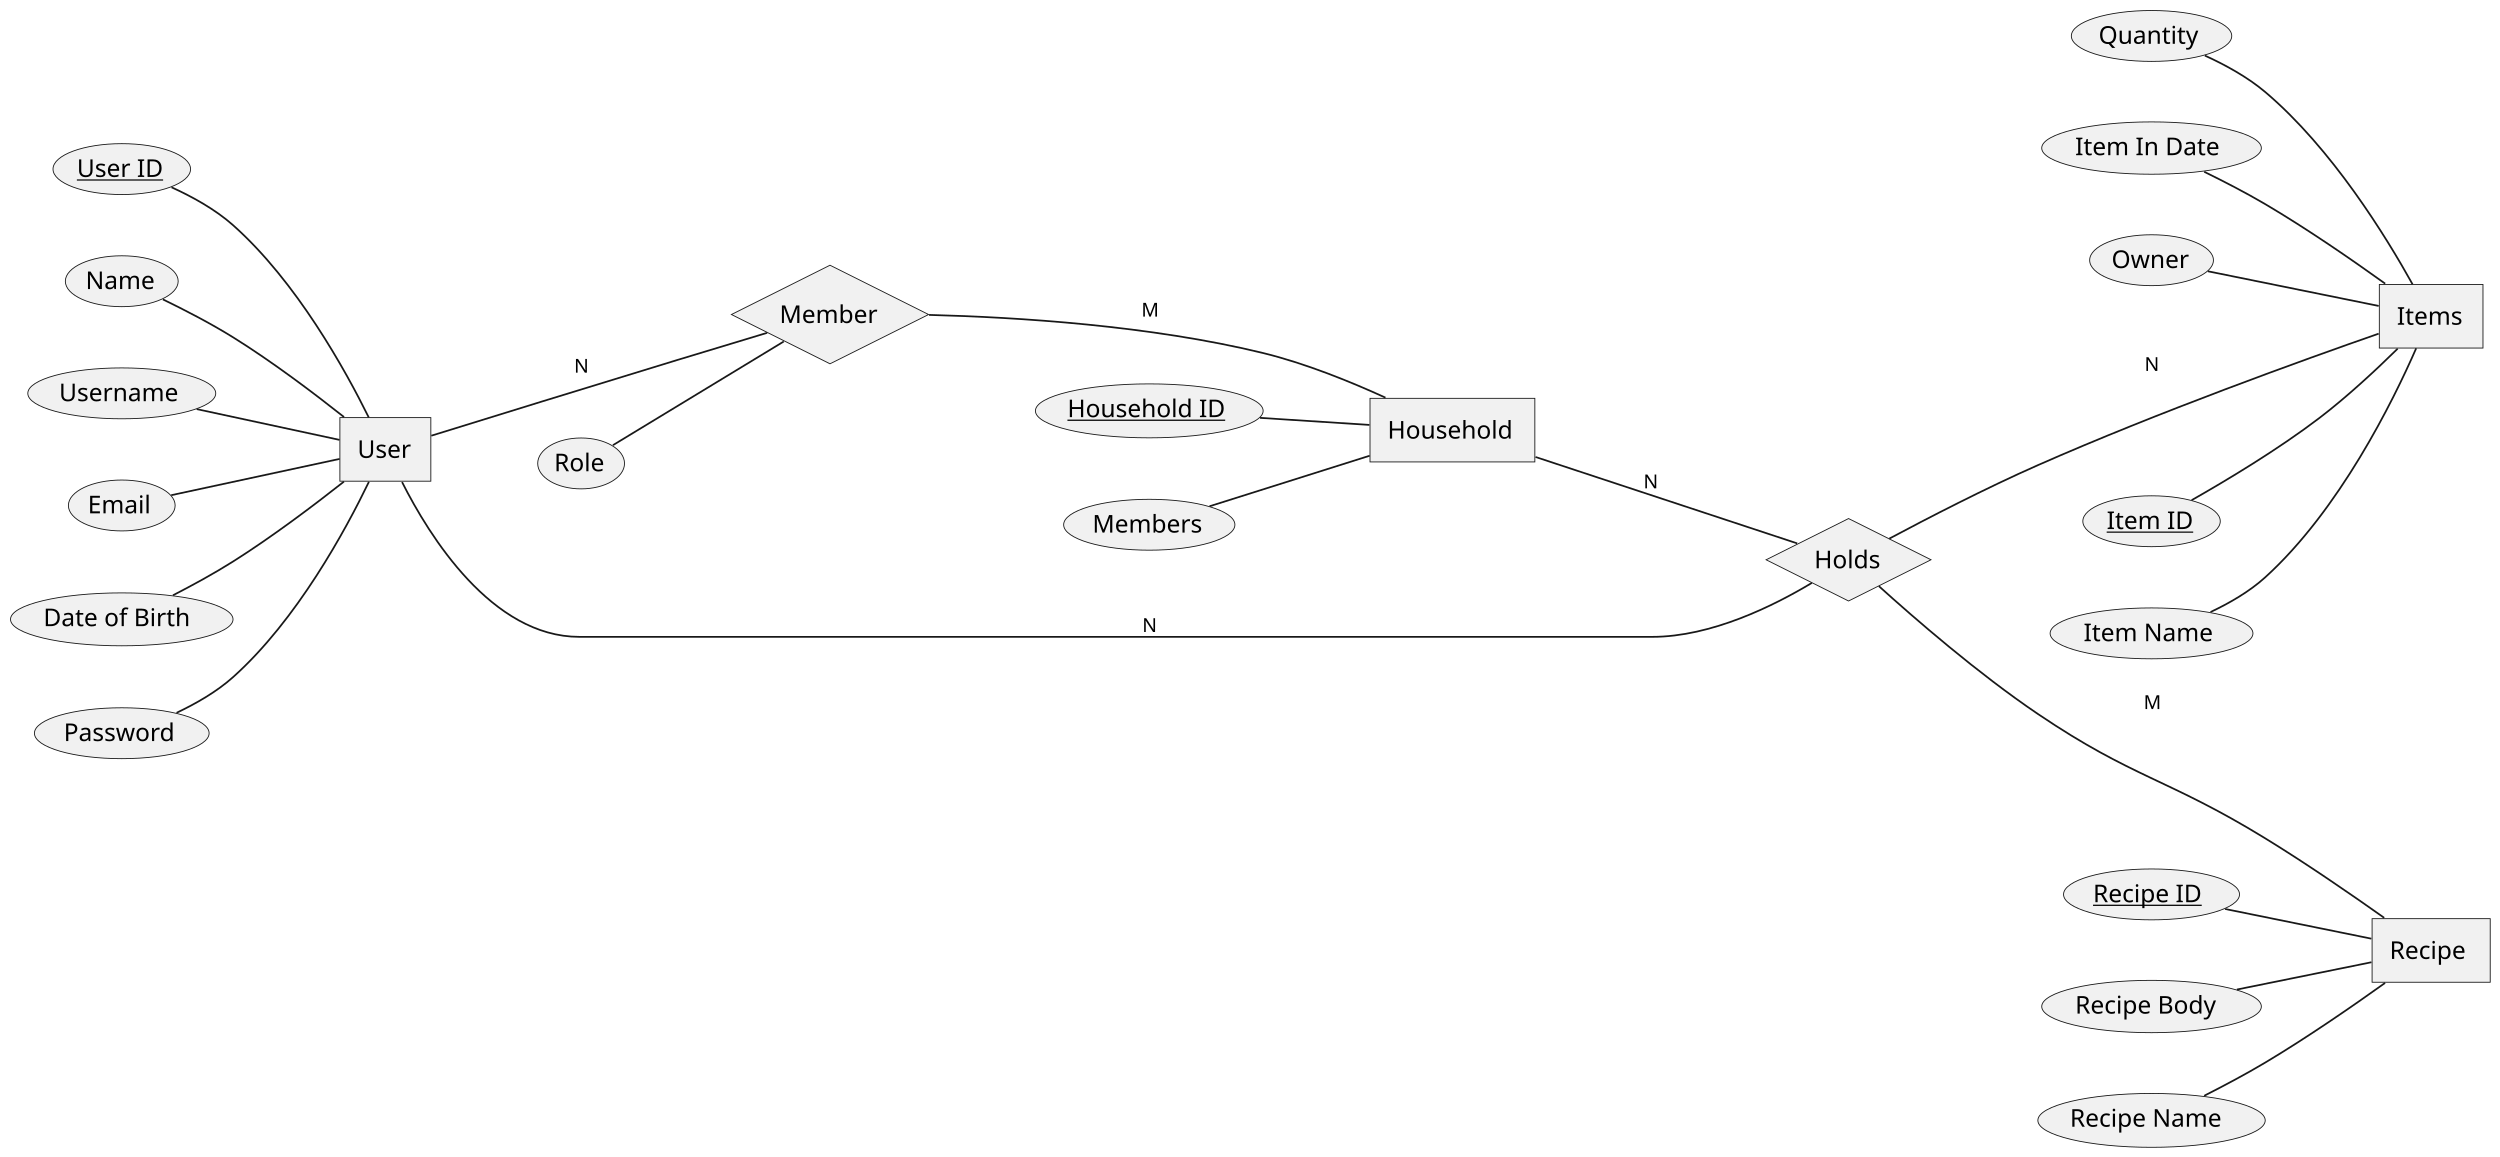
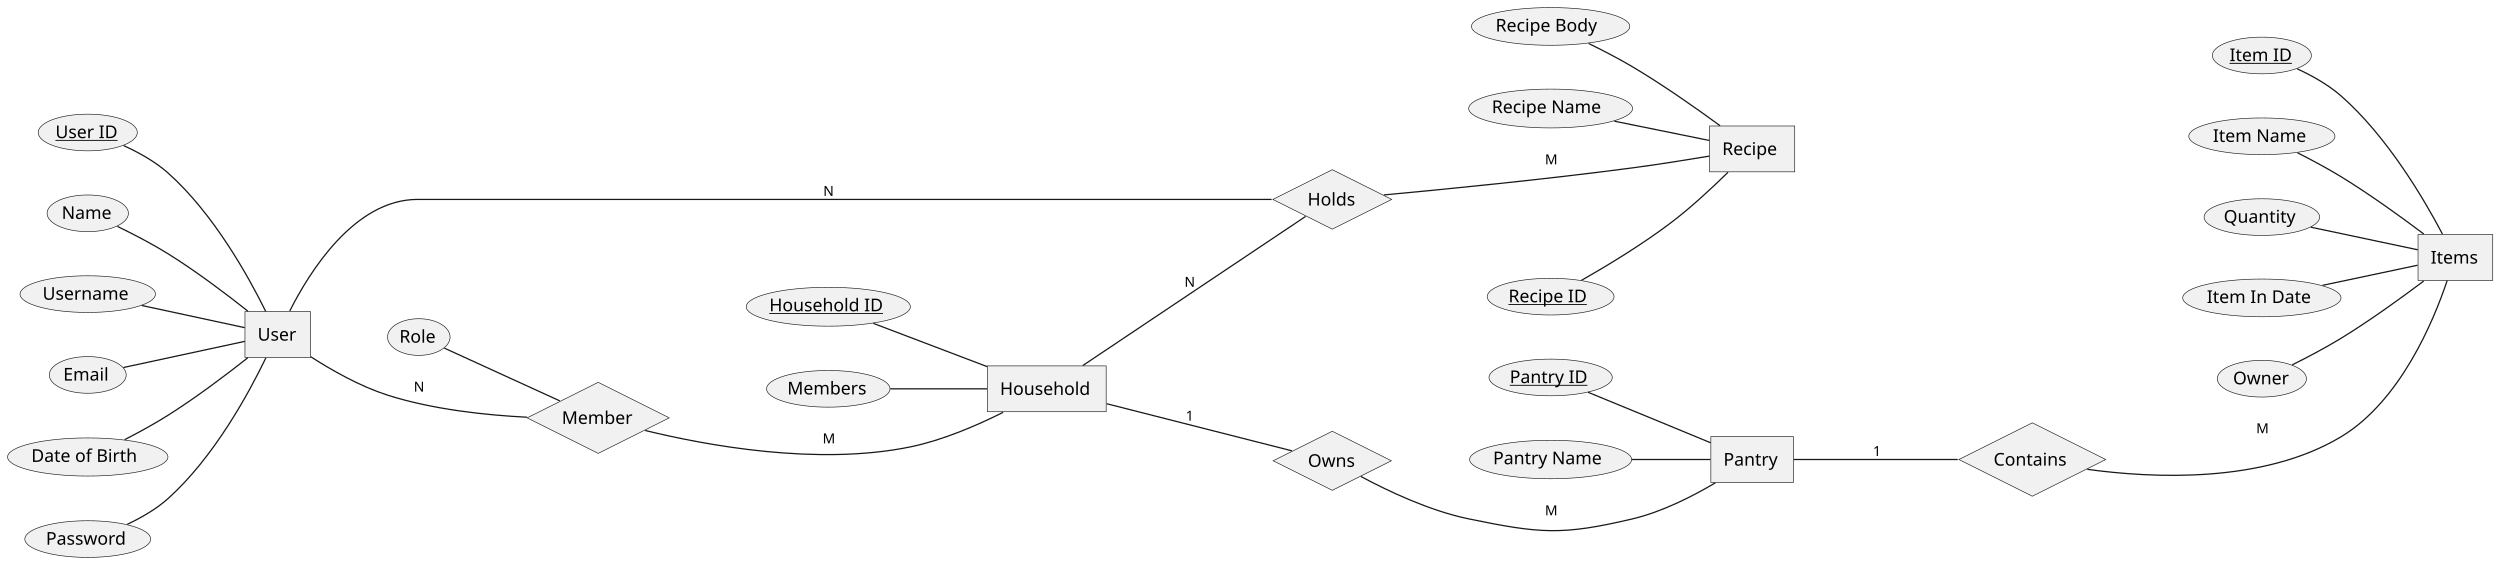
- <svg xmlns="http://www.w3.org/2000/svg" contentStyleType="text/css" data-diagram-type="CHEN_EER" height="660px" preserveAspectRatio="none" style="width:1427px;height:660px;background:#FFFFFF;" version="1.1" viewBox="0 0 1427 660" width="1427px" zoomAndPan="magnify">
+ <svg xmlns="http://www.w3.org/2000/svg" contentStyleType="text/css" data-diagram-type="CHEN_EER" height="447px" preserveAspectRatio="none" style="width:1980px;height:447px;background:#FFFFFF;" version="1.1" viewBox="0 0 1980 447" width="1980px" zoomAndPan="magnify">
  <defs />
  <g>
    <g id="User">
-       <rect fill="#F1F1F1" height="36.297" style="stroke:#181818;stroke-width:0.5;" width="51.91" x="194.01" y="238.37" />
-       <text fill="#000000" font-family="sans-serif" font-size="14" lengthAdjust="spacing" textLength="31.91" x="204.01" y="261.365">User</text>
+       <rect fill="#F1F1F1" height="36.297" style="stroke:#181818;stroke-width:0.5;" width="51.91" x="194.01" y="246.79" />
+       <text fill="#000000" font-family="sans-serif" font-size="14" lengthAdjust="spacing" textLength="31.91" x="204.01" y="269.785">User</text>
    </g>
    <g id="User.User ID">
-       <ellipse cx="69.513" cy="96.524" fill="#F1F1F1" rx="39.253" ry="14.524" style="stroke:#181818;stroke-width:0.5;" />
-       <text fill="#000000" font-family="sans-serif" font-size="14" lengthAdjust="spacing" text-decoration="underline" textLength="51.27" x="43.878" y="100.995">User ID</text>
+       <ellipse cx="69.513" cy="104.944" fill="#F1F1F1" rx="39.253" ry="14.524" style="stroke:#181818;stroke-width:0.5;" />
+       <text fill="#000000" font-family="sans-serif" font-size="14" lengthAdjust="spacing" text-decoration="underline" textLength="51.27" x="43.878" y="109.415">User ID</text>
    </g>
    <g id="User.Name">
-       <ellipse cx="69.505" cy="160.524" fill="#F1F1F1" rx="32.205" ry="14.524" style="stroke:#181818;stroke-width:0.5;" />
-       <text fill="#000000" font-family="sans-serif" font-size="14" lengthAdjust="spacing" textLength="41.303" x="48.854" y="164.995">Name</text>
+       <ellipse cx="69.505" cy="168.944" fill="#F1F1F1" rx="32.205" ry="14.524" style="stroke:#181818;stroke-width:0.5;" />
+       <text fill="#000000" font-family="sans-serif" font-size="14" lengthAdjust="spacing" textLength="41.303" x="48.854" y="173.415">Name</text>
    </g>
    <g id="User.Username">
-       <ellipse cx="69.508" cy="224.524" fill="#F1F1F1" rx="53.638" ry="14.524" style="stroke:#181818;stroke-width:0.5;" />
-       <text fill="#000000" font-family="sans-serif" font-size="14" lengthAdjust="spacing" textLength="71.613" x="33.702" y="228.995">Username</text>
+       <ellipse cx="69.508" cy="232.944" fill="#F1F1F1" rx="53.638" ry="14.524" style="stroke:#181818;stroke-width:0.5;" />
+       <text fill="#000000" font-family="sans-serif" font-size="14" lengthAdjust="spacing" textLength="71.613" x="33.702" y="237.415">Username</text>
    </g>
    <g id="User.Email">
-       <ellipse cx="69.505" cy="288.524" fill="#F1F1F1" rx="30.465" ry="14.524" style="stroke:#181818;stroke-width:0.5;" />
-       <text fill="#000000" font-family="sans-serif" font-size="14" lengthAdjust="spacing" textLength="38.842" x="50.084" y="292.995">Email</text>
+       <ellipse cx="69.505" cy="296.944" fill="#F1F1F1" rx="30.465" ry="14.524" style="stroke:#181818;stroke-width:0.5;" />
+       <text fill="#000000" font-family="sans-serif" font-size="14" lengthAdjust="spacing" textLength="38.842" x="50.084" y="301.415">Email</text>
    </g>
    <g id="User.Date of Birth">
-       <ellipse cx="69.507" cy="353.521" fill="#F1F1F1" rx="63.507" ry="15.101" style="stroke:#181818;stroke-width:0.5;" />
-       <text fill="#000000" font-family="sans-serif" font-size="14" lengthAdjust="spacing" textLength="89.469" x="24.773" y="357.415">Date of Birth</text>
+       <ellipse cx="69.507" cy="361.941" fill="#F1F1F1" rx="63.507" ry="15.101" style="stroke:#181818;stroke-width:0.5;" />
+       <text fill="#000000" font-family="sans-serif" font-size="14" lengthAdjust="spacing" textLength="89.469" x="24.773" y="365.835">Date of Birth</text>
    </g>
    <g id="User.Password">
-       <ellipse cx="69.508" cy="418.524" fill="#F1F1F1" rx="49.858" ry="14.524" style="stroke:#181818;stroke-width:0.5;" />
-       <text fill="#000000" font-family="sans-serif" font-size="14" lengthAdjust="spacing" textLength="66.268" x="36.374" y="422.995">Password</text>
+       <ellipse cx="69.508" cy="426.944" fill="#F1F1F1" rx="49.858" ry="14.524" style="stroke:#181818;stroke-width:0.5;" />
+       <text fill="#000000" font-family="sans-serif" font-size="14" lengthAdjust="spacing" textLength="66.268" x="36.374" y="431.415">Password</text>
    </g>
    <g id="Household">
-       <rect fill="#F1F1F1" height="36.297" style="stroke:#181818;stroke-width:0.5;" width="94.088" x="782" y="227.37" />
-       <text fill="#000000" font-family="sans-serif" font-size="14" lengthAdjust="spacing" textLength="74.088" x="792" y="250.365">Household</text>
+       <rect fill="#F1F1F1" height="36.297" style="stroke:#181818;stroke-width:0.5;" width="94.088" x="782" y="289.79" />
+       <text fill="#000000" font-family="sans-serif" font-size="14" lengthAdjust="spacing" textLength="74.088" x="792" y="312.785">Household</text>
    </g>
    <g id="Household.Household ID">
-       <ellipse cx="656.012" cy="234.518" fill="#F1F1F1" rx="64.992" ry="15.398" style="stroke:#181818;stroke-width:0.5;" />
-       <text fill="#000000" font-family="sans-serif" font-size="14" lengthAdjust="spacing" text-decoration="underline" textLength="93.447" x="609.288" y="238.115">Household ID</text>
+       <ellipse cx="656.012" cy="242.938" fill="#F1F1F1" rx="64.992" ry="15.398" style="stroke:#181818;stroke-width:0.5;" />
+       <text fill="#000000" font-family="sans-serif" font-size="14" lengthAdjust="spacing" text-decoration="underline" textLength="93.447" x="609.288" y="246.535">Household ID</text>
    </g>
    <g id="Household.Members">
-       <ellipse cx="656.007" cy="299.524" fill="#F1F1F1" rx="48.877" ry="14.524" style="stroke:#181818;stroke-width:0.5;" />
-       <text fill="#000000" font-family="sans-serif" font-size="14" lengthAdjust="spacing" textLength="64.88" x="623.567" y="303.995">Members</text>
+       <ellipse cx="656.007" cy="307.944" fill="#F1F1F1" rx="48.877" ry="14.524" style="stroke:#181818;stroke-width:0.5;" />
+       <text fill="#000000" font-family="sans-serif" font-size="14" lengthAdjust="spacing" textLength="64.88" x="623.567" y="312.415">Members</text>
+     </g>
+     <g id="Pantry">
+       <rect fill="#F1F1F1" height="36.297" style="stroke:#181818;stroke-width:0.5;" width="65.425" x="1354.99" y="345.79" />
+       <text fill="#000000" font-family="sans-serif" font-size="14" lengthAdjust="spacing" textLength="45.425" x="1364.99" y="368.785">Pantry</text>
+     </g>
+     <g id="Pantry.Pantry ID">
+       <ellipse cx="1228.099" cy="298.944" fill="#F1F1F1" rx="48.809" ry="14.524" style="stroke:#181818;stroke-width:0.5;" />
+       <text fill="#000000" font-family="sans-serif" font-size="14" lengthAdjust="spacing" text-decoration="underline" textLength="64.784" x="1195.707" y="303.415">Pantry ID</text>
+     </g>
+     <g id="Pantry.Pantry Name">
+       <ellipse cx="1228.101" cy="363.938" fill="#F1F1F1" rx="64.141" ry="15.228" style="stroke:#181818;stroke-width:0.5;" />
+       <text fill="#000000" font-family="sans-serif" font-size="14" lengthAdjust="spacing" textLength="91.178" x="1182.513" y="367.705">Pantry Name</text>
    </g>
    <g id="Items">
-       <rect fill="#F1F1F1" height="36.297" style="stroke:#181818;stroke-width:0.5;" width="59.163" x="1358.12" y="162.37" />
-       <text fill="#000000" font-family="sans-serif" font-size="14" lengthAdjust="spacing" textLength="39.163" x="1368.12" y="185.365">Items</text>
+       <rect fill="#F1F1F1" height="36.297" style="stroke:#181818;stroke-width:0.5;" width="59.163" x="1915.08" y="185.79" />
+       <text fill="#000000" font-family="sans-serif" font-size="14" lengthAdjust="spacing" textLength="39.163" x="1925.08" y="208.785">Items</text>
    </g>
    <g id="Items.Item ID">
-       <ellipse cx="1228.104" cy="297.524" fill="#F1F1F1" rx="39.224" ry="14.524" style="stroke:#181818;stroke-width:0.5;" />
-       <text fill="#000000" font-family="sans-serif" font-size="14" lengthAdjust="spacing" text-decoration="underline" textLength="51.228" x="1202.49" y="301.995">Item ID</text>
+       <ellipse cx="1791.404" cy="43.944" fill="#F1F1F1" rx="39.224" ry="14.524" style="stroke:#181818;stroke-width:0.5;" />
+       <text fill="#000000" font-family="sans-serif" font-size="14" lengthAdjust="spacing" text-decoration="underline" textLength="51.228" x="1765.79" y="48.415">Item ID</text>
    </g>
    <g id="Items.Item Name">
-       <ellipse cx="1228.097" cy="361.524" fill="#F1F1F1" rx="57.887" ry="14.524" style="stroke:#181818;stroke-width:0.5;" />
-       <text fill="#000000" font-family="sans-serif" font-size="14" lengthAdjust="spacing" textLength="77.622" x="1189.286" y="365.995">Item Name</text>
+       <ellipse cx="1791.397" cy="107.944" fill="#F1F1F1" rx="57.887" ry="14.524" style="stroke:#181818;stroke-width:0.5;" />
+       <text fill="#000000" font-family="sans-serif" font-size="14" lengthAdjust="spacing" textLength="77.622" x="1752.586" y="112.415">Item Name</text>
    </g>
    <g id="Items.Quantity">
-       <ellipse cx="1228.099" cy="20.524" fill="#F1F1F1" rx="45.779" ry="14.524" style="stroke:#181818;stroke-width:0.5;" />
-       <text fill="#000000" font-family="sans-serif" font-size="14" lengthAdjust="spacing" textLength="60.498" x="1197.85" y="24.995">Quantity</text>
+       <ellipse cx="1791.399" cy="171.944" fill="#F1F1F1" rx="45.779" ry="14.524" style="stroke:#181818;stroke-width:0.5;" />
+       <text fill="#000000" font-family="sans-serif" font-size="14" lengthAdjust="spacing" textLength="60.498" x="1761.15" y="176.415">Quantity</text>
    </g>
    <g id="Items.Item In Date">
-       <ellipse cx="1228.095" cy="84.517" fill="#F1F1F1" rx="62.685" ry="14.937" style="stroke:#181818;stroke-width:0.5;" />
-       <text fill="#000000" font-family="sans-serif" font-size="14" lengthAdjust="spacing" textLength="87.233" x="1184.479" y="88.575">Item In Date</text>
+       <ellipse cx="1791.395" cy="235.937" fill="#F1F1F1" rx="62.685" ry="14.937" style="stroke:#181818;stroke-width:0.5;" />
+       <text fill="#000000" font-family="sans-serif" font-size="14" lengthAdjust="spacing" textLength="87.233" x="1747.779" y="239.995">Item In Date</text>
    </g>
    <g id="Items.Owner">
-       <ellipse cx="1228.103" cy="148.524" fill="#F1F1F1" rx="35.323" ry="14.524" style="stroke:#181818;stroke-width:0.5;" />
-       <text fill="#000000" font-family="sans-serif" font-size="14" lengthAdjust="spacing" textLength="45.712" x="1205.247" y="152.995">Owner</text>
+       <ellipse cx="1791.403" cy="299.944" fill="#F1F1F1" rx="35.323" ry="14.524" style="stroke:#181818;stroke-width:0.5;" />
+       <text fill="#000000" font-family="sans-serif" font-size="14" lengthAdjust="spacing" textLength="45.712" x="1768.547" y="304.415">Owner</text>
    </g>
    <g id="Member">
-       <polygon fill="#F1F1F1" points="417.48,179.525,473.75,151.39,530.02,179.525,473.75,207.66" style="stroke:#181818;stroke-width:0.5;" />
-       <text fill="#000000" font-family="sans-serif" font-size="14" lengthAdjust="spacing" textLength="57.586" x="444.957" y="184.372">Member</text>
+       <polygon fill="#F1F1F1" points="417.48,330.935,473.75,302.8,530.02,330.935,473.75,359.07" style="stroke:#181818;stroke-width:0.5;" />
+       <text fill="#000000" font-family="sans-serif" font-size="14" lengthAdjust="spacing" textLength="57.586" x="444.957" y="335.782">Member</text>
    </g>
    <g id="Member.Role">
-       <ellipse cx="331.696" cy="264.524" fill="#F1F1F1" rx="24.776" ry="14.524" style="stroke:#181818;stroke-width:0.5;" />
-       <text fill="#000000" font-family="sans-serif" font-size="14" lengthAdjust="spacing" textLength="30.796" x="316.298" y="268.995">Role</text>
+       <ellipse cx="331.696" cy="266.944" fill="#F1F1F1" rx="24.776" ry="14.524" style="stroke:#181818;stroke-width:0.5;" />
+       <text fill="#000000" font-family="sans-serif" font-size="14" lengthAdjust="spacing" textLength="30.796" x="316.298" y="271.415">Role</text>
    </g>
    <g id="Recipe">
-       <rect fill="#F1F1F1" height="36.297" style="stroke:#181818;stroke-width:0.5;" width="67.428" x="1353.99" y="524.37" />
-       <text fill="#000000" font-family="sans-serif" font-size="14" lengthAdjust="spacing" textLength="47.428" x="1363.99" y="547.365">Recipe</text>
+       <rect fill="#F1F1F1" height="36.297" style="stroke:#181818;stroke-width:0.5;" width="67.428" x="1353.99" y="99.79" />
+       <text fill="#000000" font-family="sans-serif" font-size="14" lengthAdjust="spacing" textLength="47.428" x="1363.99" y="122.785">Recipe</text>
    </g>
    <g id="Recipe.Recipe ID">
-       <ellipse cx="1228.096" cy="510.524" fill="#F1F1F1" rx="50.226" ry="14.524" style="stroke:#181818;stroke-width:0.5;" />
-       <text fill="#000000" font-family="sans-serif" font-size="14" lengthAdjust="spacing" text-decoration="underline" textLength="66.787" x="1194.702" y="514.995">Recipe ID</text>
+       <ellipse cx="1228.096" cy="234.944" fill="#F1F1F1" rx="50.226" ry="14.524" style="stroke:#181818;stroke-width:0.5;" />
+       <text fill="#000000" font-family="sans-serif" font-size="14" lengthAdjust="spacing" text-decoration="underline" textLength="66.787" x="1194.702" y="239.415">Recipe ID</text>
    </g>
    <g id="Recipe.Recipe Body">
-       <ellipse cx="1228.1" cy="574.516" fill="#F1F1F1" rx="62.68" ry="14.936" style="stroke:#181818;stroke-width:0.5;" />
-       <text fill="#000000" font-family="sans-serif" font-size="14" lengthAdjust="spacing" textLength="87.22" x="1184.491" y="578.575">Recipe Body</text>
+       <ellipse cx="1228.1" cy="20.936" fill="#F1F1F1" rx="62.68" ry="14.936" style="stroke:#181818;stroke-width:0.5;" />
+       <text fill="#000000" font-family="sans-serif" font-size="14" lengthAdjust="spacing" textLength="87.22" x="1184.491" y="24.995">Recipe Body</text>
    </g>
    <g id="Recipe.Recipe Name">
-       <ellipse cx="1228.102" cy="639.518" fill="#F1F1F1" rx="64.892" ry="15.378" style="stroke:#181818;stroke-width:0.5;" />
-       <text fill="#000000" font-family="sans-serif" font-size="14" lengthAdjust="spacing" textLength="93.181" x="1181.511" y="643.135">Recipe Name</text>
+       <ellipse cx="1228.102" cy="85.938" fill="#F1F1F1" rx="64.892" ry="15.378" style="stroke:#181818;stroke-width:0.5;" />
+       <text fill="#000000" font-family="sans-serif" font-size="14" lengthAdjust="spacing" textLength="93.181" x="1181.511" y="89.555">Recipe Name</text>
    </g>
    <g id="Holds">
-       <polygon fill="#F1F1F1" points="1008.09,319.519,1055.149,295.99,1102.207,319.519,1055.149,343.049" style="stroke:#181818;stroke-width:0.5;" />
-       <text fill="#000000" font-family="sans-serif" font-size="14" lengthAdjust="spacing" textLength="39.163" x="1035.567" y="324.366">Holds</text>
+       <polygon fill="#F1F1F1" points="1008.09,157.939,1055.149,134.41,1102.207,157.939,1055.149,181.469" style="stroke:#181818;stroke-width:0.5;" />
+       <text fill="#000000" font-family="sans-serif" font-size="14" lengthAdjust="spacing" textLength="39.163" x="1035.567" y="162.786">Holds</text>
+     </g>
+     <g id="Contains">
+       <polygon fill="#F1F1F1" points="1551.42,363.933,1609.567,334.86,1667.713,363.933,1609.567,393.007" style="stroke:#181818;stroke-width:0.5;" />
+       <text fill="#000000" font-family="sans-serif" font-size="14" lengthAdjust="spacing" textLength="61.339" x="1578.897" y="368.78">Contains</text>
+     </g>
+     <g id="Owns">
+       <polygon fill="#F1F1F1" points="1008.35,364.938,1055.146,341.54,1101.941,364.938,1055.146,388.336" style="stroke:#181818;stroke-width:0.5;" />
+       <text fill="#000000" font-family="sans-serif" font-size="14" lengthAdjust="spacing" textLength="38.637" x="1035.827" y="369.784">Owns</text>
    </g>
    <g class="link" data-entity-1="User.User ID" data-entity-2="User" data-source-line="4" data-uid="lnk4" id="link_User.User ID_User">
-       <path d="M97.9,106.9 C109.57,112.2 122.81,119.45 133.01,128.52 C169.24,160.7 197.21,211.36 210.49,238.28" fill="none" id="User/User ID-User" style="stroke:#181818;stroke-width:1;" />
+       <path d="M97.9,115.31 C109.57,120.61 122.81,127.87 133.01,136.94 C169.24,169.11 197.21,219.78 210.49,246.7" fill="none" id="User/User ID-User" style="stroke:#181818;stroke-width:1;" />
    </g>
    <g class="link" data-entity-1="User.Name" data-entity-2="User" data-source-line="5" data-uid="lnk6" id="link_User.Name_User">
-       <path d="M92.99,170.9 C105.11,176.78 120.18,184.54 133.01,192.52 C155.45,206.48 179.44,224.64 196.36,238.05" fill="none" id="User/Name-User" style="stroke:#181818;stroke-width:1;" />
+       <path d="M92.99,179.32 C105.11,185.19 120.18,192.95 133.01,200.94 C155.45,214.89 179.44,233.06 196.36,246.47" fill="none" id="User/Name-User" style="stroke:#181818;stroke-width:1;" />
    </g>
    <g class="link" data-entity-1="User.Username" data-entity-2="User" data-source-line="6" data-uid="lnk8" id="link_User.Username_User">
-       <path d="M112.26,233.52 C138.5,239.18 171.49,246.29 193.79,251.09" fill="none" id="User/Username-User" style="stroke:#181818;stroke-width:1;" />
+       <path d="M112.26,241.94 C138.5,247.59 171.49,254.7 193.79,259.51" fill="none" id="User/Username-User" style="stroke:#181818;stroke-width:1;" />
    </g>
    <g class="link" data-entity-1="User.Email" data-entity-2="User" data-source-line="7" data-uid="lnk10" id="link_User.Email_User">
-       <path d="M97.74,282.65 C125.19,276.73 167.23,267.67 193.89,261.93" fill="none" id="User/Email-User" style="stroke:#181818;stroke-width:1;" />
+       <path d="M97.74,291.07 C125.19,285.15 167.23,276.09 193.89,270.34" fill="none" id="User/Email-User" style="stroke:#181818;stroke-width:1;" />
    </g>
    <g class="link" data-entity-1="User.Date of Birth" data-entity-2="User" data-source-line="8" data-uid="lnk12" id="link_User.Date of Birth_User">
-       <path d="M98.72,339.8 C109.64,334.18 122.12,327.4 133.01,320.52 C155.36,306.42 179.36,288.27 196.31,274.91" fill="none" id="User/Date of Birth-User" style="stroke:#181818;stroke-width:1;" />
+       <path d="M98.72,348.21 C109.64,342.6 122.12,335.81 133.01,328.94 C155.36,314.84 179.36,296.69 196.31,283.32" fill="none" id="User/Date of Birth-User" style="stroke:#181818;stroke-width:1;" />
    </g>
    <g class="link" data-entity-1="User.Password" data-entity-2="User" data-source-line="9" data-uid="lnk14" id="link_User.Password_User">
-       <path d="M100.77,406.87 C111.71,401.71 123.66,394.89 133.01,386.52 C169.51,353.87 197.37,302.4 210.56,275.05" fill="none" id="User/Password-User" style="stroke:#181818;stroke-width:1;" />
+       <path d="M100.77,415.28 C111.71,410.12 123.66,403.31 133.01,394.94 C169.51,362.28 197.37,310.82 210.56,283.46" fill="none" id="User/Password-User" style="stroke:#181818;stroke-width:1;" />
    </g>
    <g class="link" data-entity-1="Household.Household ID" data-entity-2="Household" data-source-line="12" data-uid="lnk17" id="link_Household.Household ID_Household">
-       <path d="M719.24,238.52 C739.87,239.85 762.46,241.3 781.68,242.54" fill="none" id="Household/Household ID-Household" style="stroke:#181818;stroke-width:1;" />
+       <path d="M691.62,256.09 C717.58,265.96 753.39,279.57 781.81,290.37" fill="none" id="Household/Household ID-Household" style="stroke:#181818;stroke-width:1;" />
    </g>
    <g class="link" data-entity-1="Household.Members" data-entity-2="Household" data-source-line="13" data-uid="lnk19" id="link_Household.Members_Household">
-       <path d="M690.39,288.98 C716.45,280.76 752.94,269.23 781.81,260.12" fill="none" id="Household/Members-Household" style="stroke:#181818;stroke-width:1;" />
-     </g>
-     <g class="link" data-entity-1="Items.Item ID" data-entity-2="Items" data-source-line="16" data-uid="lnk22" id="link_Items.Item ID_Items">
-       <path d="M1250.97,285.51 C1270.72,274.3 1300.23,256.63 1323.99,238.52 C1339.91,226.38 1356.48,210.92 1368.59,199.01" fill="none" id="Items/Item ID-Items" style="stroke:#181818;stroke-width:1;" />
-     </g>
-     <g class="link" data-entity-1="Items.Item Name" data-entity-2="Items" data-source-line="17" data-uid="lnk24" id="link_Items.Item Name_Items">
-       <path d="M1261.78,349.34 C1272.51,344.3 1283.99,337.69 1292.99,329.52 C1335.31,291.12 1365.81,229.32 1379.17,198.79" fill="none" id="Items/Item Name-Items" style="stroke:#181818;stroke-width:1;" />
-     </g>
-     <g class="link" data-entity-1="Items.Quantity" data-entity-2="Items" data-source-line="18" data-uid="lnk26" id="link_Items.Quantity_Items">
-       <path d="M1258.53,31.72 C1270.03,36.96 1282.85,43.95 1292.99,52.52 C1331.07,84.7 1362.15,135.36 1377.09,162.28" fill="none" id="Items/Quantity-Items" style="stroke:#181818;stroke-width:1;" />
-     </g>
-     <g class="link" data-entity-1="Items.Item In Date" data-entity-2="Items" data-source-line="19" data-uid="lnk28" id="link_Items.Item In Date_Items">
-       <path d="M1258.16,98.05 C1269.24,103.47 1281.87,109.98 1292.99,116.52 C1316.93,130.61 1342.93,148.59 1361.46,161.91" fill="none" id="Items/Item In Date-Items" style="stroke:#181818;stroke-width:1;" />
-     </g>
-     <g class="link" data-entity-1="Items.Owner" data-entity-2="Items" data-source-line="20" data-uid="lnk30" id="link_Items.Owner_Items">
-       <path d="M1260.24,154.84 C1288.58,160.6 1330.11,169.03 1357.76,174.64" fill="none" id="Items/Owner-Items" style="stroke:#181818;stroke-width:1;" />
-     </g>
-     <g class="link" data-entity-1="Member.Role" data-entity-2="Member" data-source-line="23" data-uid="lnk33" id="link_Member.Role_Member">
-       <path d="M349.87,254.1 C374.27,239.29 419.12,212.07 447.36,194.93" fill="none" id="Member/Role-Member" style="stroke:#181818;stroke-width:1;" />
-     </g>
-     <g class="link" data-entity-1="Recipe.Recipe ID" data-entity-2="Recipe" data-source-line="26" data-uid="lnk36" id="link_Recipe.Recipe ID_Recipe">
-       <path d="M1270.1,518.85 C1296.09,524.12 1329.28,530.86 1353.59,535.8" fill="none" id="Recipe/Recipe ID-Recipe" style="stroke:#181818;stroke-width:1;" />
-     </g>
-     <g class="link" data-entity-1="Recipe.Recipe Body" data-entity-2="Recipe" data-source-line="27" data-uid="lnk38" id="link_Recipe.Recipe Body_Recipe">
-       <path d="M1276.81,564.83 C1301.64,559.79 1331.36,553.76 1353.64,549.24" fill="none" id="Recipe/Recipe Body-Recipe" style="stroke:#181818;stroke-width:1;" />
-     </g>
-     <g class="link" data-entity-1="Recipe.Recipe Name" data-entity-2="Recipe" data-source-line="28" data-uid="lnk40" id="link_Recipe.Recipe Name_Recipe">
-       <path d="M1258.13,625.47 C1269.2,619.87 1281.84,613.17 1292.99,606.52 C1316.85,592.29 1342.85,574.32 1361.4,561.05" fill="none" id="Recipe/Recipe Name-Recipe" style="stroke:#181818;stroke-width:1;" />
-     </g>
-     <g class="link" data-entity-1="User" data-entity-2="Member" data-source-line="33" data-uid="lnk42" id="link_User_Member">
-       <path d="M246.19,248.7 C278.63,238.65 336.72,220.69 386.48,205.52 C403.38,200.37 422.18,194.7 437.89,189.97" fill="none" id="User-Member" style="stroke:#181818;stroke-width:1;" />
-       <text fill="#000000" font-family="sans-serif" font-size="11" lengthAdjust="spacing" textLength="8.229" x="327.7" y="212.73">N</text>
-     </g>
-     <g class="link" data-entity-1="Member" data-entity-2="Household" data-source-line="34" data-uid="lnk43" id="link_Member_Household">
-       <path d="M530.29,179.75 C580.72,181.06 656.79,185.84 721,201.52 C745.01,207.39 770.66,217.77 790.83,226.98" fill="none" id="Member-Household" style="stroke:#181818;stroke-width:1;" />
-       <text fill="#000000" font-family="sans-serif" font-size="11" lengthAdjust="spacing" textLength="9.491" x="651.51" y="180.73">M</text>
-     </g>
-     <g class="link" data-entity-1="Holds" data-entity-2="Items" data-source-line="35" data-uid="lnk44" id="link_Holds_Items">
-       <path d="M1078.38,307.46 C1099.81,296.03 1133.3,278.71 1163.21,265.52 C1231.77,235.29 1314.76,205.43 1357.74,190.45" fill="none" id="Holds-Items" style="stroke:#181818;stroke-width:1;" />
-       <text fill="#000000" font-family="sans-serif" font-size="11" lengthAdjust="spacing" textLength="8.229" x="1224.1" y="211.73">N</text>
-     </g>
-     <g class="link" data-entity-1="User" data-entity-2="Holds" data-source-line="37" data-uid="lnk45" id="link_User_Holds">
-       <path d="M229.49,275.16 C244.95,305.82 280.68,363.52 330.7,363.52 C330.7,363.52 330.7,363.52 943.09,363.52 C976.89,363.52 1012.67,345.68 1034.21,332.72" fill="none" id="User-Holds" style="stroke:#181818;stroke-width:1;" />
-       <text fill="#000000" font-family="sans-serif" font-size="11" lengthAdjust="spacing" textLength="8.229" x="652.01" y="360.73">N</text>
-     </g>
-     <g class="link" data-entity-1="Holds" data-entity-2="Recipe" data-source-line="38" data-uid="lnk46" id="link_Holds_Recipe">
-       <path d="M1072.44,334.56 C1092.8,352.96 1129.12,384.49 1163.21,407.52 C1217.68,444.34 1236.93,444.16 1292.99,478.52 C1316.51,492.94 1342.33,510.73 1360.9,523.89" fill="none" id="Holds-Recipe" style="stroke:#181818;stroke-width:1;" />
-       <text fill="#000000" font-family="sans-serif" font-size="11" lengthAdjust="spacing" textLength="9.491" x="1223.6" y="404.73">M</text>
-     </g>
-     <g class="link" data-entity-1="Household" data-entity-2="Holds" data-source-line="39" data-uid="lnk47" id="link_Household_Holds">
-       <path d="M876.48,260.85 C921.48,275.71 988.28,297.77 1025.84,310.17" fill="none" id="Household-Holds" style="stroke:#181818;stroke-width:1;" />
-       <text fill="#000000" font-family="sans-serif" font-size="11" lengthAdjust="spacing" textLength="8.229" x="938.09" y="278.73">N</text>
+       <path d="M705.11,307.94 C729.12,307.94 758.03,307.94 781.78,307.94" fill="none" id="Household/Members-Household" style="stroke:#181818;stroke-width:1;" />
+     </g>
+     <g class="link" data-entity-1="Pantry.Pantry ID" data-entity-2="Pantry" data-source-line="16" data-uid="lnk22" id="link_Pantry.Pantry ID_Pantry">
+       <path d="M1257.76,310.69 C1276.59,318.42 1301.76,328.76 1323.99,337.94 C1334.01,342.07 1344.93,346.6 1354.81,350.69" fill="none" id="Pantry/Pantry ID-Pantry" style="stroke:#181818;stroke-width:1;" />
+     </g>
+     <g class="link" data-entity-1="Pantry.Pantry Name" data-entity-2="Pantry" data-source-line="17" data-uid="lnk24" id="link_Pantry.Pantry Name_Pantry">
+       <path d="M1292.29,363.94 C1313.7,363.94 1336.71,363.94 1354.66,363.94" fill="none" id="Pantry/Pantry Name-Pantry" style="stroke:#181818;stroke-width:1;" />
+     </g>
+     <g class="link" data-entity-1="Items.Item ID" data-entity-2="Items" data-source-line="20" data-uid="lnk27" id="link_Items.Item ID_Items">
+       <path d="M1819.34,54.47 C1830.84,59.8 1843.92,67.03 1854.08,75.94 C1890.81,108.11 1920.18,158.32 1934.38,185.3" fill="none" id="Items/Item ID-Items" style="stroke:#181818;stroke-width:1;" />
+     </g>
+     <g class="link" data-entity-1="Items.Item Name" data-entity-2="Items" data-source-line="21" data-uid="lnk29" id="link_Items.Item Name_Items">
+       <path d="M1819.57,120.99 C1830.49,126.5 1843.07,133.2 1854.08,139.94 C1877.06,154.01 1901.91,172 1919.59,185.31" fill="none" id="Items/Item Name-Items" style="stroke:#181818;stroke-width:1;" />
+     </g>
+     <g class="link" data-entity-1="Items.Quantity" data-entity-2="Items" data-source-line="22" data-uid="lnk31" id="link_Items.Quantity_Items">
+       <path d="M1830.18,179.93 C1856.43,185.48 1890.88,192.77 1914.91,197.85" fill="none" id="Items/Quantity-Items" style="stroke:#181818;stroke-width:1;" />
+     </g>
+     <g class="link" data-entity-1="Items.Item In Date" data-entity-2="Items" data-source-line="23" data-uid="lnk33" id="link_Items.Item In Date_Items">
+       <path d="M1839.43,225.99 C1864.06,220.78 1893.44,214.56 1914.72,210.06" fill="none" id="Items/Item In Date-Items" style="stroke:#181818;stroke-width:1;" />
+     </g>
+     <g class="link" data-entity-1="Items.Owner" data-entity-2="Items" data-source-line="24" data-uid="lnk35" id="link_Items.Owner_Items">
+       <path d="M1815.38,288.99 C1827.17,283.13 1841.63,275.56 1854.08,267.94 C1877.06,253.86 1901.91,235.88 1919.59,222.56" fill="none" id="Items/Owner-Items" style="stroke:#181818;stroke-width:1;" />
+     </g>
+     <g class="link" data-entity-1="Member.Role" data-entity-2="Member" data-source-line="27" data-uid="lnk38" id="link_Member.Role_Member">
+       <path d="M351.88,275.7 C375.48,286.48 415.79,304.91 443.32,317.49" fill="none" id="Member/Role-Member" style="stroke:#181818;stroke-width:1;" />
+     </g>
+     <g class="link" data-entity-1="Recipe.Recipe ID" data-entity-2="Recipe" data-source-line="30" data-uid="lnk41" id="link_Recipe.Recipe ID_Recipe">
+       <path d="M1252.53,222.04 C1272.25,210.8 1300.85,193.58 1323.99,175.94 C1339.91,163.8 1356.48,148.33 1368.59,136.43" fill="none" id="Recipe/Recipe ID-Recipe" style="stroke:#181818;stroke-width:1;" />
+     </g>
+     <g class="link" data-entity-1="Recipe.Recipe Body" data-entity-2="Recipe" data-source-line="31" data-uid="lnk43" id="link_Recipe.Recipe Body_Recipe">
+       <path d="M1258.19,34.42 C1269.27,39.84 1281.89,46.35 1292.99,52.94 C1317.34,67.38 1343.73,85.97 1362.28,99.57" fill="none" id="Recipe/Recipe Body-Recipe" style="stroke:#181818;stroke-width:1;" />
+     </g>
+     <g class="link" data-entity-1="Recipe.Recipe Name" data-entity-2="Recipe" data-source-line="32" data-uid="lnk45" id="link_Recipe.Recipe Name_Recipe">
+       <path d="M1278.53,95.97 C1303.09,100.96 1332.08,106.85 1353.87,111.27" fill="none" id="Recipe/Recipe Name-Recipe" style="stroke:#181818;stroke-width:1;" />
+     </g>
+     <g class="link" data-entity-1="User" data-entity-2="Member" data-source-line="40" data-uid="lnk49" id="link_User_Member">
+       <path d="M246.06,282.51 C262.58,293.15 285.1,305.98 306.92,312.94 C342.65,324.33 384.67,328.8 417.46,330.44" fill="none" id="User-Member" style="stroke:#181818;stroke-width:1;" />
+       <text fill="#000000" font-family="sans-serif" font-size="11" lengthAdjust="spacing" textLength="8.229" x="327.7" y="310.15">N</text>
+     </g>
+     <g class="link" data-entity-1="Member" data-entity-2="Household" data-source-line="41" data-uid="lnk50" id="link_Member_Household">
+       <path d="M511,340.94 C559.35,352.77 647.4,369.08 721,353.94 C746.76,348.64 773.96,336.86 794.49,326.55" fill="none" id="Member-Household" style="stroke:#181818;stroke-width:1;" />
+       <text fill="#000000" font-family="sans-serif" font-size="11" lengthAdjust="spacing" textLength="9.491" x="651.51" y="351.15">M</text>
+     </g>
+     <g class="link" data-entity-1="Household" data-entity-2="Owns" data-source-line="42" data-uid="lnk51" id="link_Household_Owns">
+       <path d="M876.48,319.75 C920.45,330.93 985.25,347.41 1023.23,357.07" fill="none" id="Household-Owns" style="stroke:#181818;stroke-width:1;" />
+       <text fill="#000000" font-family="sans-serif" font-size="11" lengthAdjust="spacing" textLength="6.998" x="939.09" y="333.15">1</text>
+     </g>
+     <g class="link" data-entity-1="Owns" data-entity-2="Pantry" data-source-line="43" data-uid="lnk52" id="link_Owns_Pantry">
+       <path d="M1077.84,377.38 C1098.88,388.68 1132.1,404.54 1163.21,410.94 C1219.7,422.56 1236.86,424.22 1292.99,410.94 C1316.37,405.4 1340.55,393.08 1358.5,382.44" fill="none" id="Owns-Pantry" style="stroke:#181818;stroke-width:1;" />
+       <text fill="#000000" font-family="sans-serif" font-size="11" lengthAdjust="spacing" textLength="9.491" x="1223.6" y="408.15">M</text>
+     </g>
+     <g class="link" data-entity-1="Pantry" data-entity-2="Contains" data-source-line="44" data-uid="lnk53" id="link_Pantry_Contains">
+       <path d="M1420.67,363.94 C1454.62,363.94 1508.99,363.94 1550.53,363.94" fill="none" id="Pantry-Contains" style="stroke:#181818;stroke-width:1;" />
+       <text fill="#000000" font-family="sans-serif" font-size="11" lengthAdjust="spacing" textLength="6.998" x="1483.42" y="361.15">1</text>
+     </g>
+     <g class="link" data-entity-1="Contains" data-entity-2="Items" data-source-line="45" data-uid="lnk54" id="link_Contains_Items">
+       <path d="M1653.17,371.71 C1704.67,378.78 1792.12,383.15 1854.08,345.94 C1901.31,317.57 1927.63,253.69 1938.17,222.2" fill="none" id="Contains-Items" style="stroke:#181818;stroke-width:1;" />
+       <text fill="#000000" font-family="sans-serif" font-size="11" lengthAdjust="spacing" textLength="9.491" x="1786.9" y="343.15">M</text>
+     </g>
+     <g class="link" data-entity-1="User" data-entity-2="Holds" data-source-line="47" data-uid="lnk55" id="link_User_Holds">
+       <path d="M229.49,246.3 C244.95,215.64 280.68,157.94 330.7,157.94 C330.7,157.94 330.7,157.94 943.09,157.94 C964.1,157.94 987.36,157.94 1007.13,157.94" fill="none" id="User-Holds" style="stroke:#181818;stroke-width:1;" />
+       <text fill="#000000" font-family="sans-serif" font-size="11" lengthAdjust="spacing" textLength="8.229" x="652.01" y="155.15">N</text>
+     </g>
+     <g class="link" data-entity-1="Holds" data-entity-2="Recipe" data-source-line="48" data-uid="lnk56" id="link_Holds_Recipe">
+       <path d="M1096.04,154.38 C1143.17,150.03 1223.93,142.1 1292.99,132.94 C1313.24,130.25 1335.86,126.65 1353.81,123.64" fill="none" id="Holds-Recipe" style="stroke:#181818;stroke-width:1;" />
+       <text fill="#000000" font-family="sans-serif" font-size="11" lengthAdjust="spacing" textLength="9.491" x="1223.6" y="130.15">M</text>
+     </g>
+     <g class="link" data-entity-1="Household" data-entity-2="Holds" data-source-line="49" data-uid="lnk57" id="link_Household_Holds">
+       <path d="M857.52,289.54 C903.22,258.96 993.79,198.33 1034.05,171.39" fill="none" id="Household-Holds" style="stroke:#181818;stroke-width:1;" />
+       <text fill="#000000" font-family="sans-serif" font-size="11" lengthAdjust="spacing" textLength="8.229" x="938.09" y="227.15">N</text>
    </g>
  </g>
</svg>
